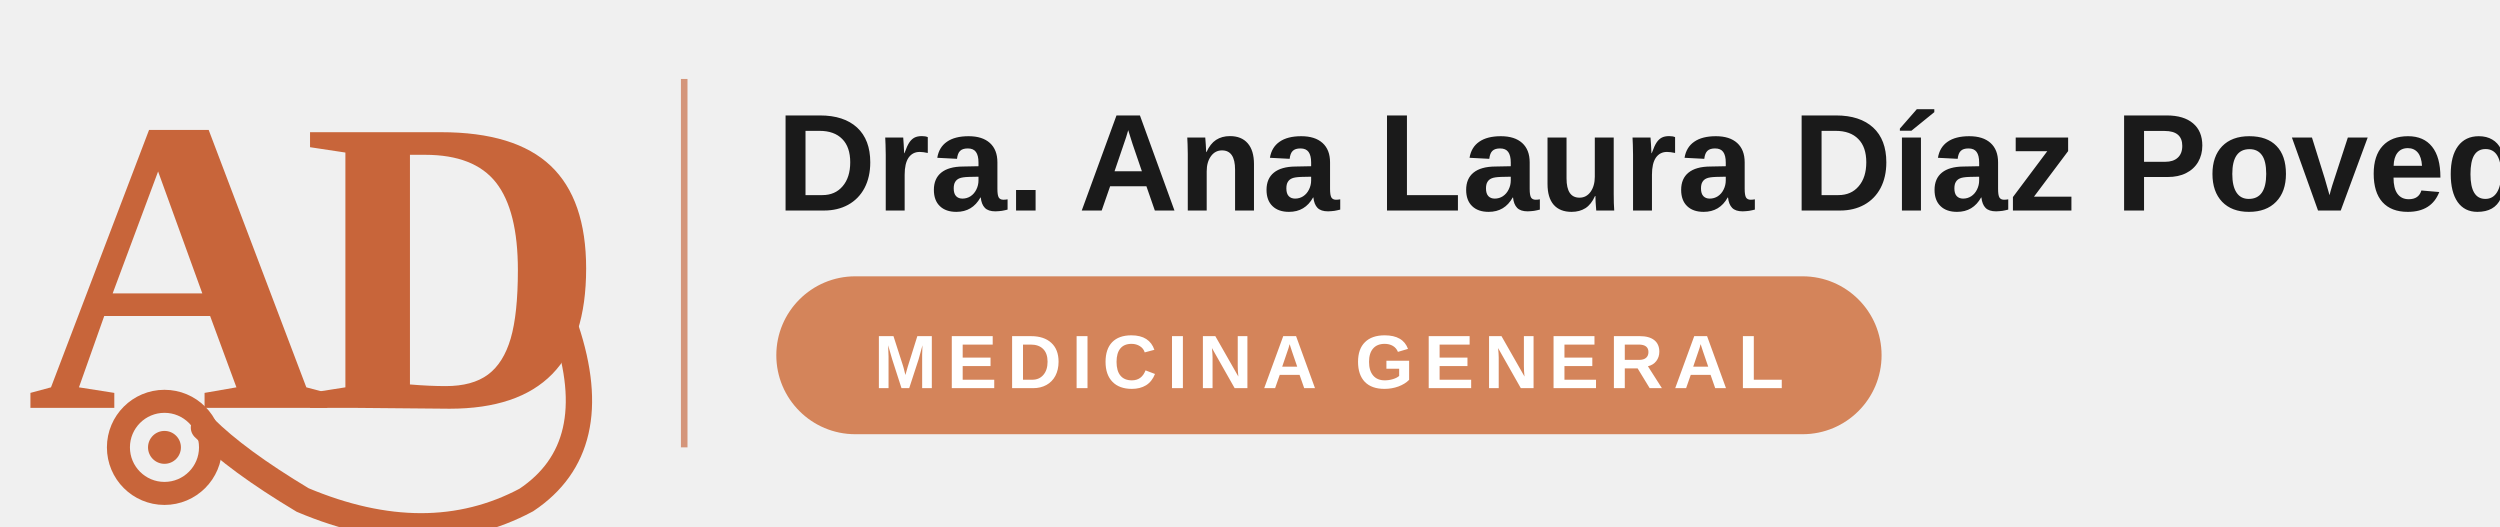
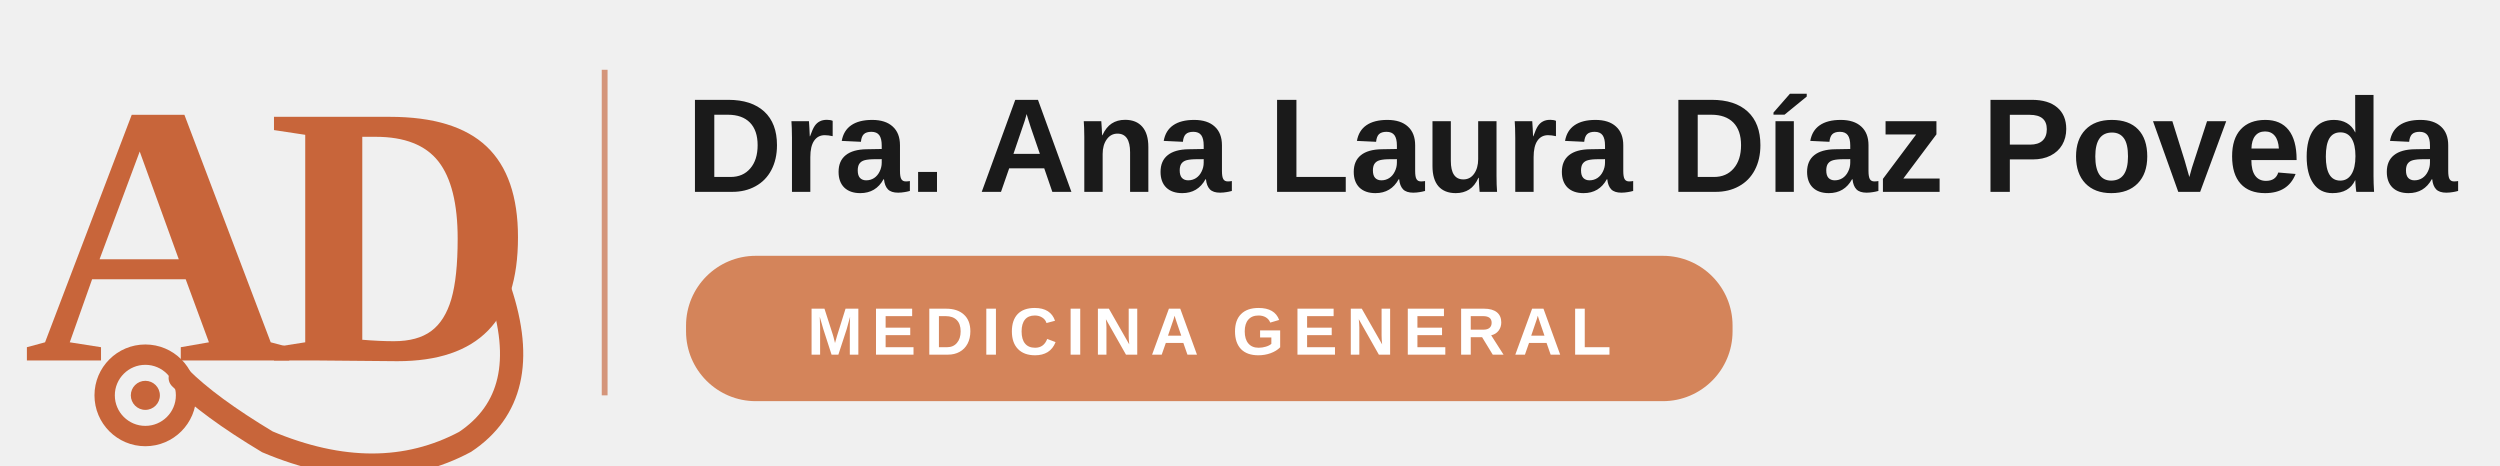
- <svg xmlns="http://www.w3.org/2000/svg" viewBox="0 0 380 80" width="380" height="80">
+ <svg xmlns="http://www.w3.org/2000/svg" viewBox="0 0 430 80" width="430" height="80">
  <text x="4" y="62" font-family="Georgia, 'Times New Roman', serif" font-weight="bold" font-size="64" fill="#C8653A">A</text>
  <text x="46" y="62" font-family="Georgia, 'Times New Roman', serif" font-weight="bold" font-size="64" fill="#C8653A">D</text>
  <path d="M 86,50 Q 92,68 80,76 Q 65,84 46,76 Q 36,70 31,65" fill="none" stroke="#C8653A" stroke-width="4" stroke-linecap="round" />
  <circle cx="25" cy="68" r="7" fill="none" stroke="#C8653A" stroke-width="3.5" />
  <circle cx="25" cy="68" r="2.5" fill="#C8653A" />
  <line x1="104" y1="12" x2="104" y2="68" stroke="#D4957A" stroke-width="1" />
-   <text x="118" y="32" font-family="Arial, Helvetica, sans-serif" font-weight="bold" font-size="21" fill="#1a1a1a">Dra. Ana Laura Díaz Poveda</text>
-   <rect x="118" y="42" width="168" height="24" rx="12" fill="#D4845A" />
-   <text x="202" y="59" font-family="Arial, Helvetica, sans-serif" font-weight="bold" font-size="11.5" fill="#ffffff" text-anchor="middle" letter-spacing="1.5">MEDICINA GENERAL</text>
+   <text x="118" y="33" font-family="Arial, Helvetica, sans-serif" font-weight="bold" font-size="23" fill="#1a1a1a">Dra. Ana Laura Díaz Poveda</text>
+   <rect x="118" y="44" width="180" height="25" rx="12" fill="#D4845A" />
+   <text x="208" y="61" font-family="Arial, Helvetica, sans-serif" font-weight="bold" font-size="11.5" fill="#ffffff" text-anchor="middle" letter-spacing="1.5">MEDICINA GENERAL</text>
</svg>
